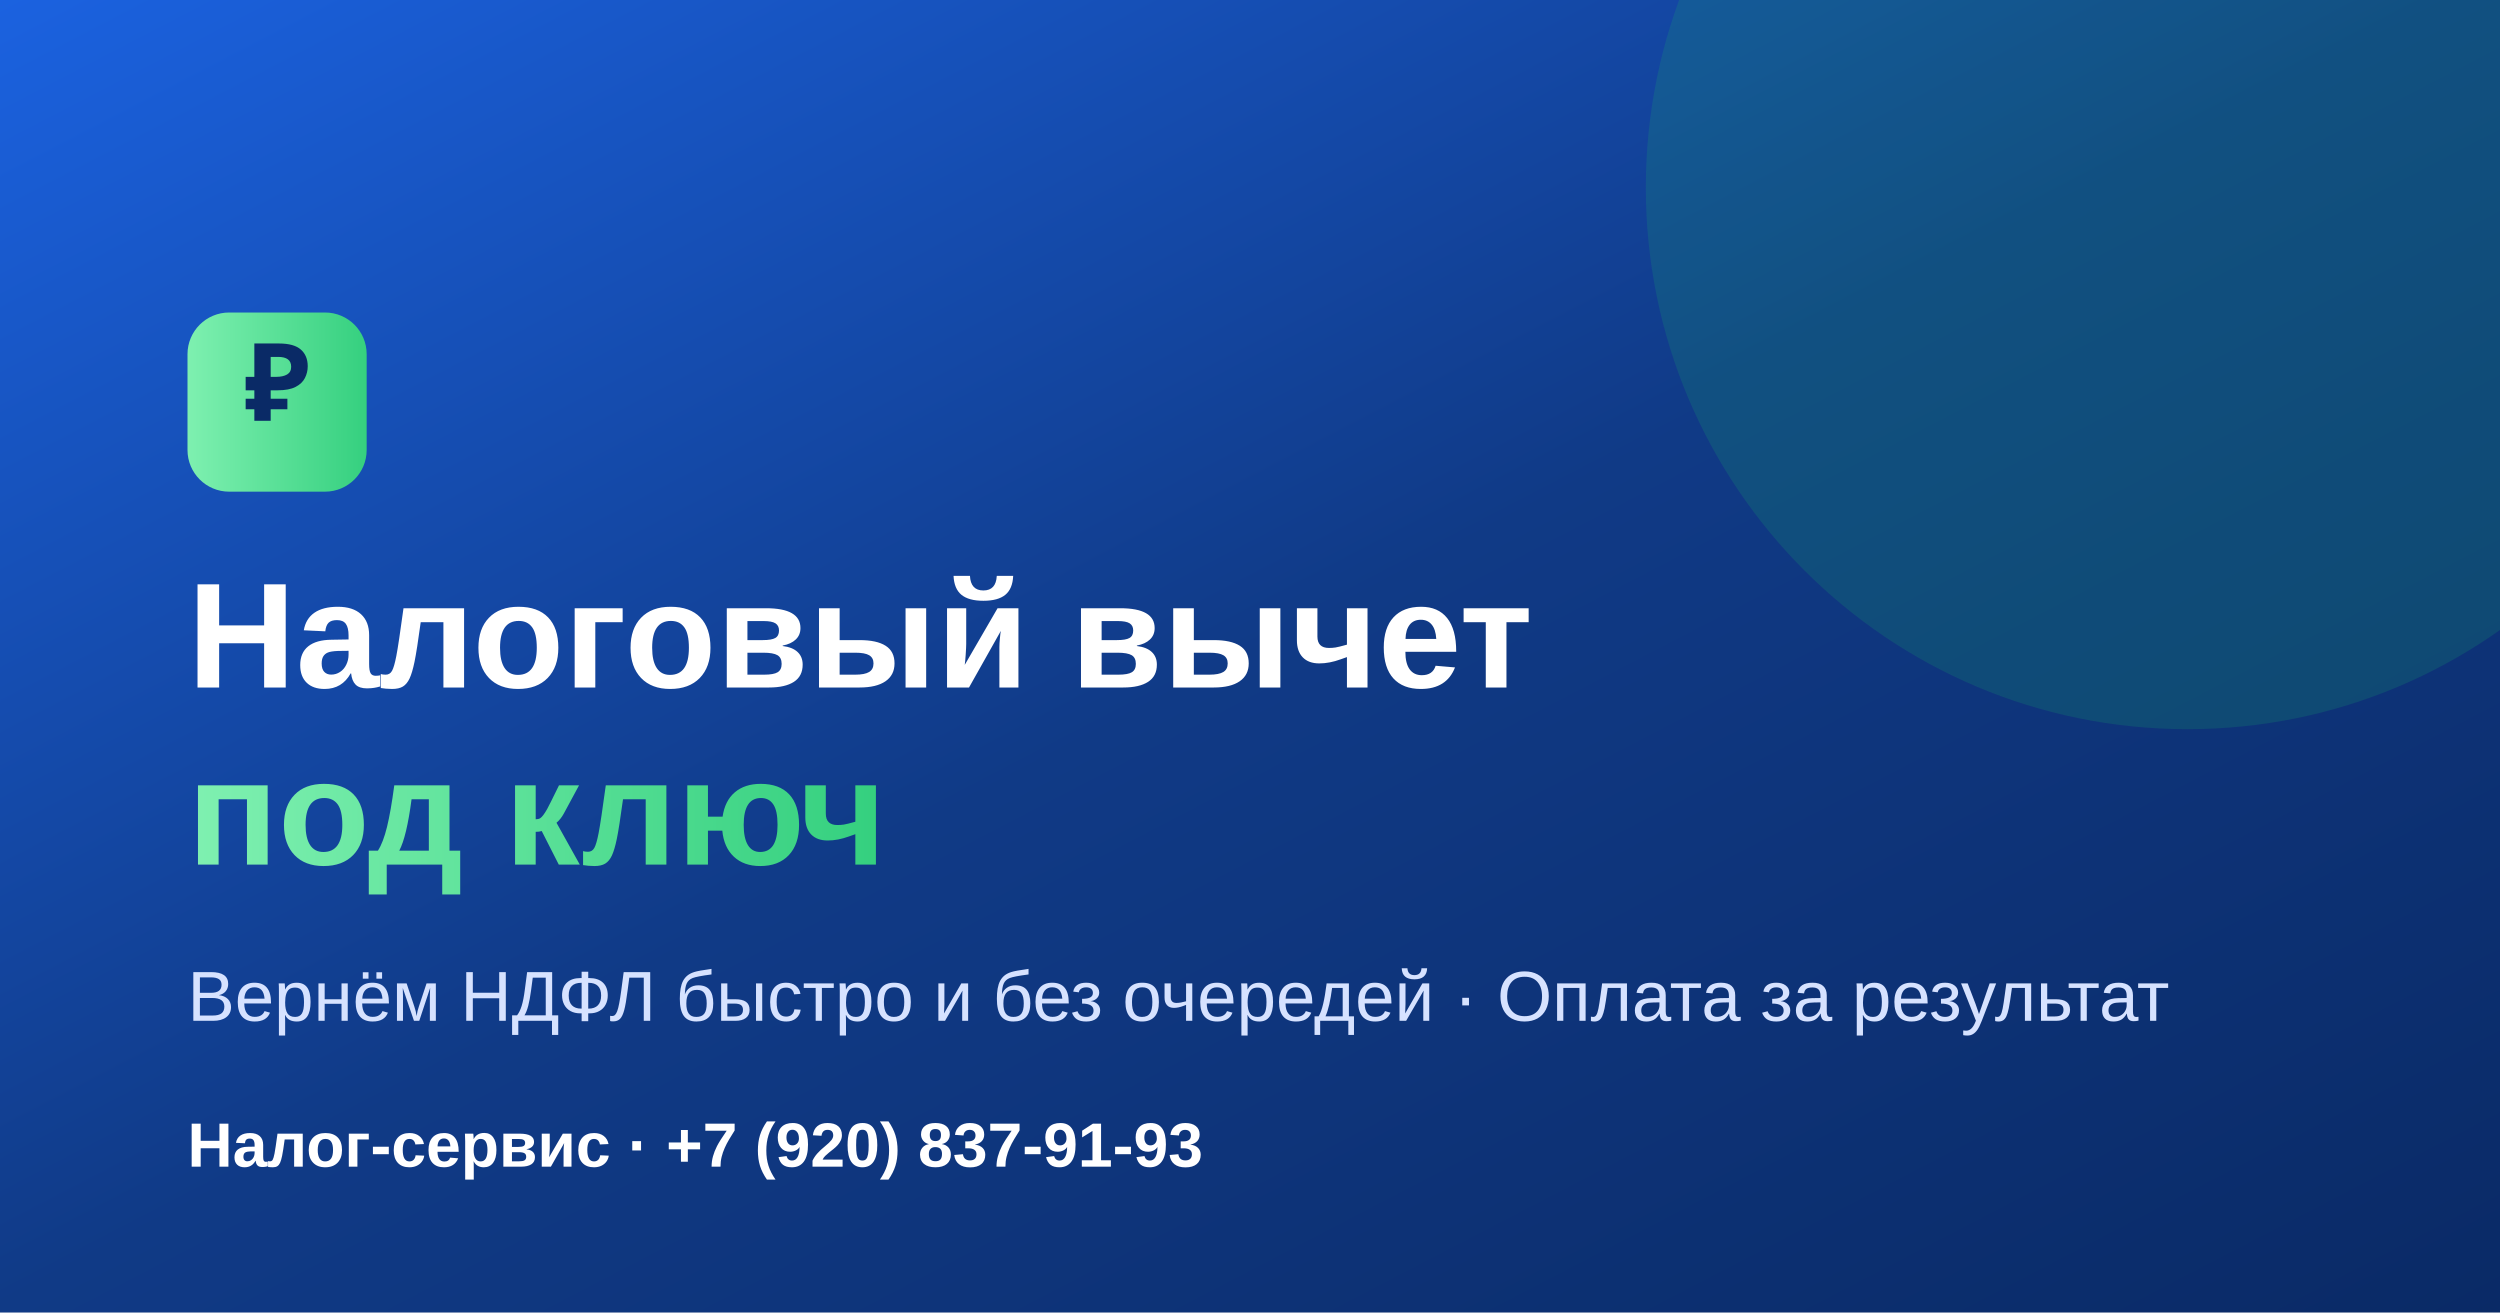
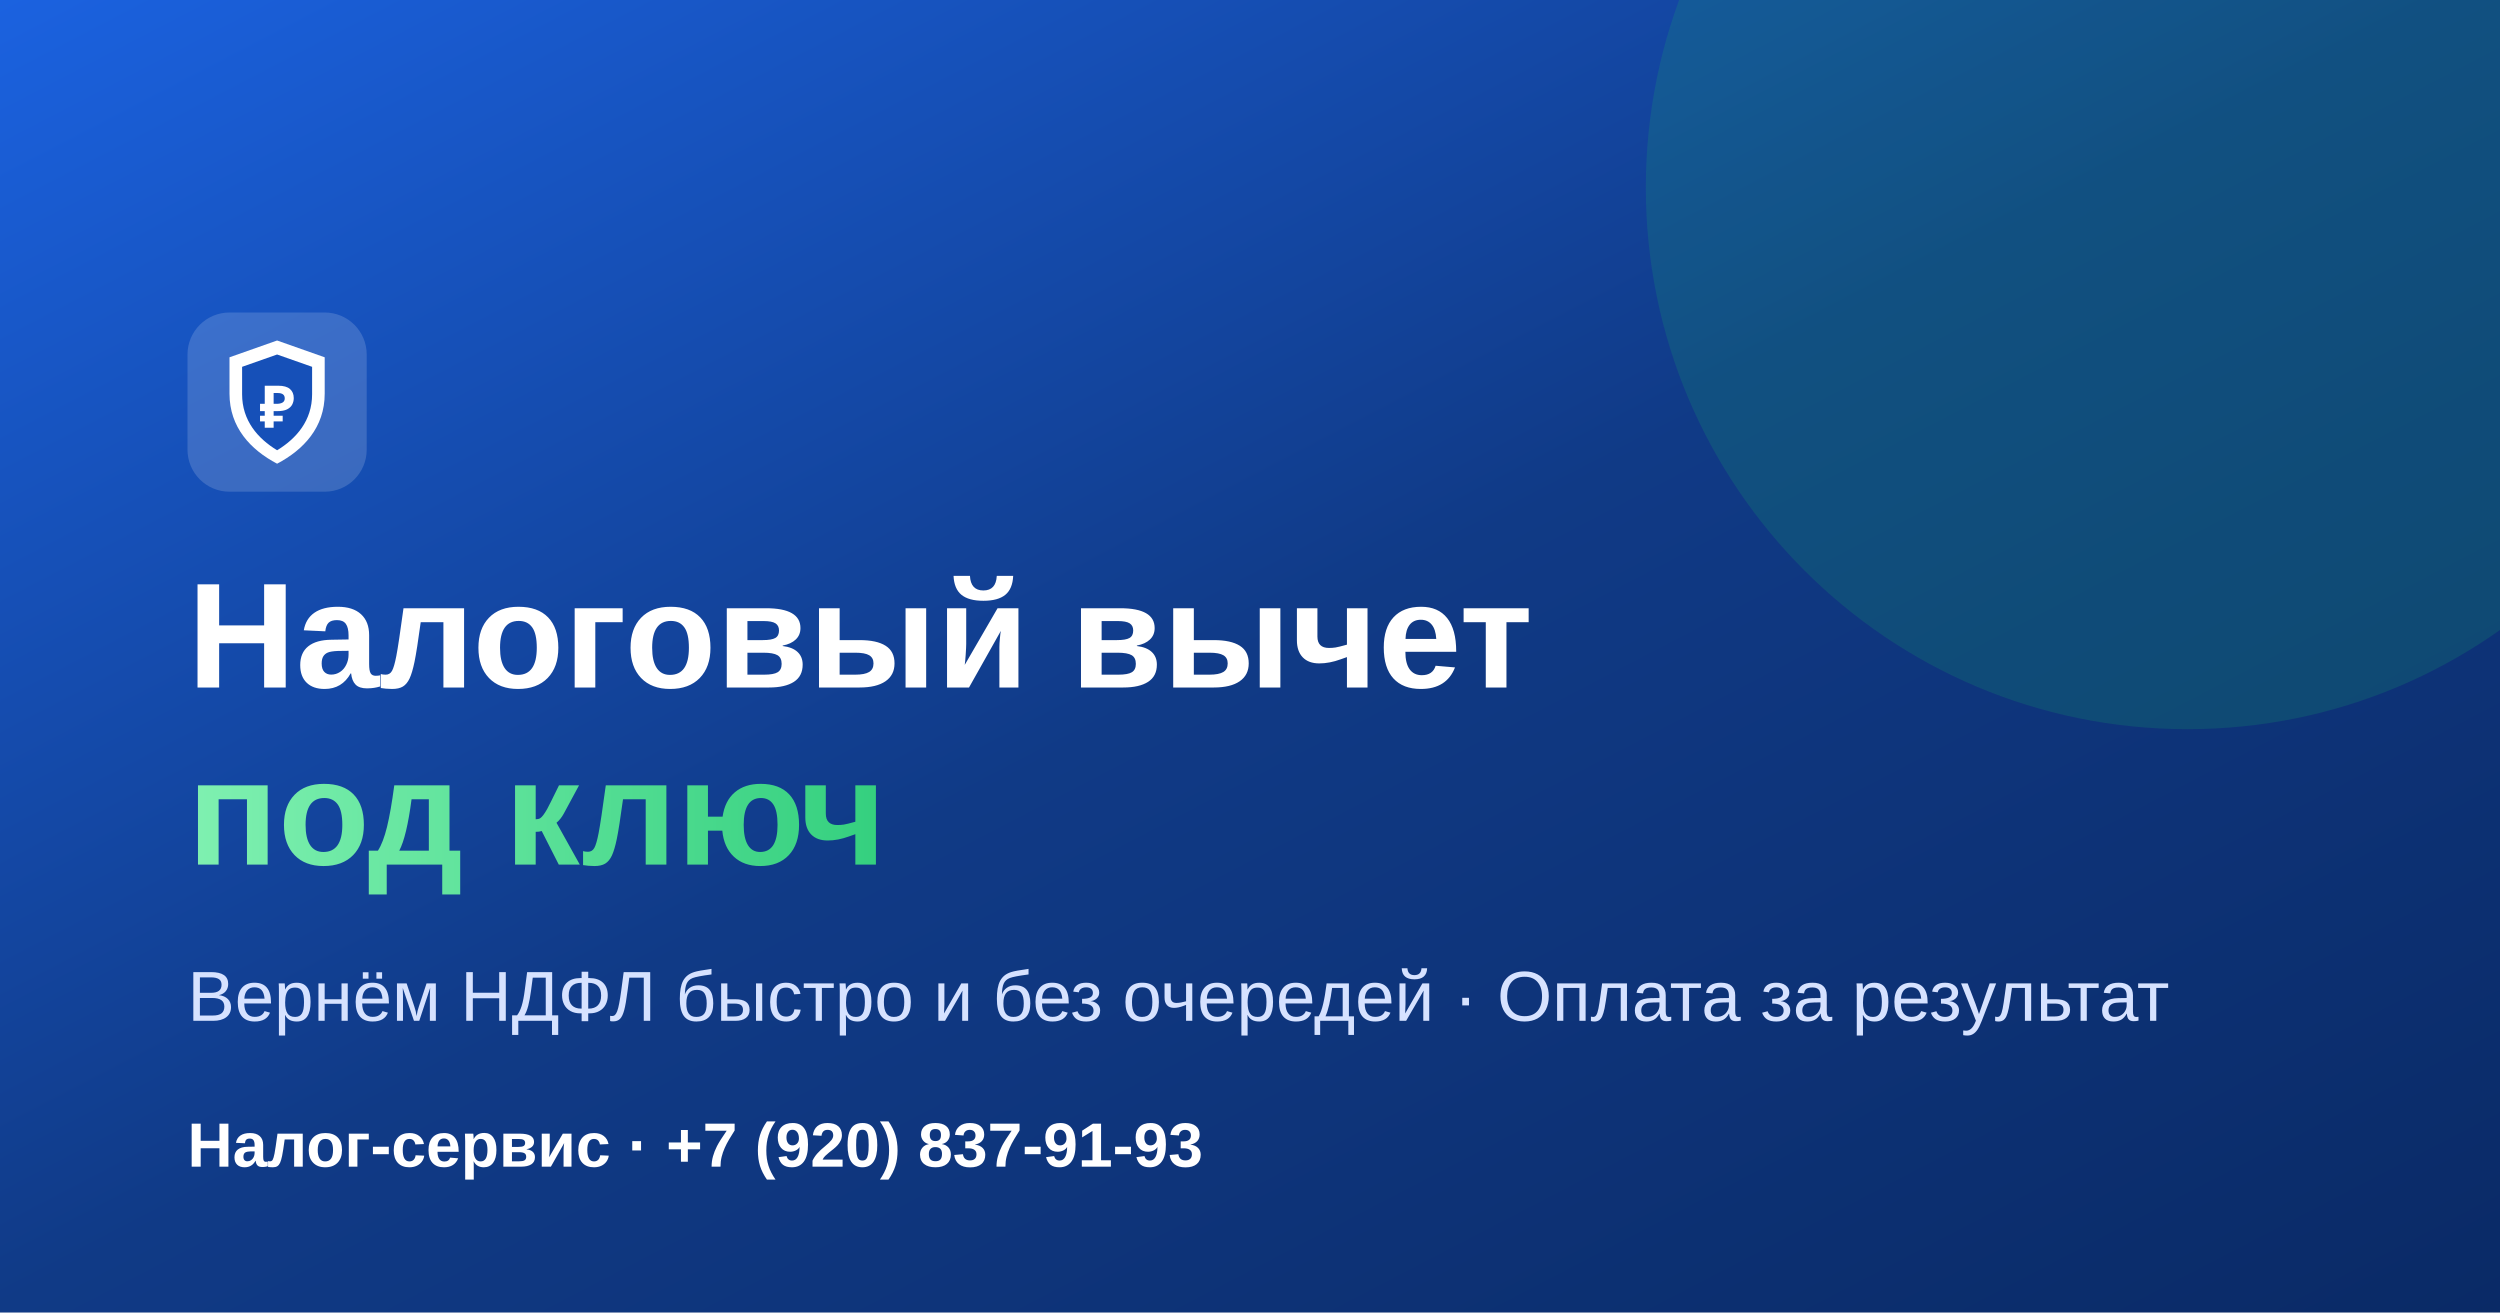
<svg xmlns="http://www.w3.org/2000/svg" viewBox="0 0 1200 630" width="1200" height="630">
  <defs>
    <linearGradient id="bg" x1="0" y1="0" x2="1" y2="1">
      <stop offset="0" stop-color="#1b62e0" />
      <stop offset="0.5" stop-color="#103a86" />
      <stop offset="1" stop-color="#0a2a66" />
    </linearGradient>
    <linearGradient id="acc" x1="0" y1="0" x2="1" y2="0">
      <stop offset="0" stop-color="#7ef0b0" />
      <stop offset="1" stop-color="#35d07f" />
    </linearGradient>
  </defs>
  <rect width="1200" height="630" fill="url(#bg)" />
  <circle cx="1050" cy="90" r="260" fill="#16b364" opacity="0.18" />
-   <g transform="translate(90,150)">
-     <rect width="86" height="86" rx="20" fill="url(#acc)" />
-     <text x="43" y="52" text-anchor="middle" font-family="Arial" font-size="52" font-weight="700" fill="#0a2a66">₽</text>
+   <g transform="translate(90,150) scale(1.344)">
+     <rect width="64" height="64" rx="15" fill="#ffffff" opacity="0.16" />
+     <path d="M32 10 l17 6 v13 c0 12 -7.5 20 -17 25 c-9.5 -5 -17 -13 -17 -25 v-13 z" fill="#ffffff" />
+     <path d="M32 15 l12.5 4.4 v9.8 c0 9.4 -5.6 15.8 -12.5 20 c-6.9 -4.2 -12.5 -10.6 -12.5 -20 v-9.8 z" fill="#1650b8" />
+     <text x="32" y="33" dominant-baseline="central" text-anchor="middle" font-family="Arial" font-size="21" font-weight="800" fill="#ffffff">₽</text>
  </g>
  <text x="90" y="330" font-family="Arial, sans-serif" font-size="72" font-weight="800" fill="#ffffff">Налоговый вычет</text>
  <text x="90" y="415" font-family="Arial, sans-serif" font-size="72" font-weight="800" fill="url(#acc)">под ключ</text>
  <text x="90" y="490" font-family="Arial, sans-serif" font-size="34" fill="#d6e2ff">Вернём НДФЛ быстро и без очередей · Оплата за результат</text>
  <text x="90" y="560" font-family="Arial, sans-serif" font-size="30" font-weight="700" fill="#ffffff">Налог-сервис · +7 (920) 837-91-93</text>
</svg>
